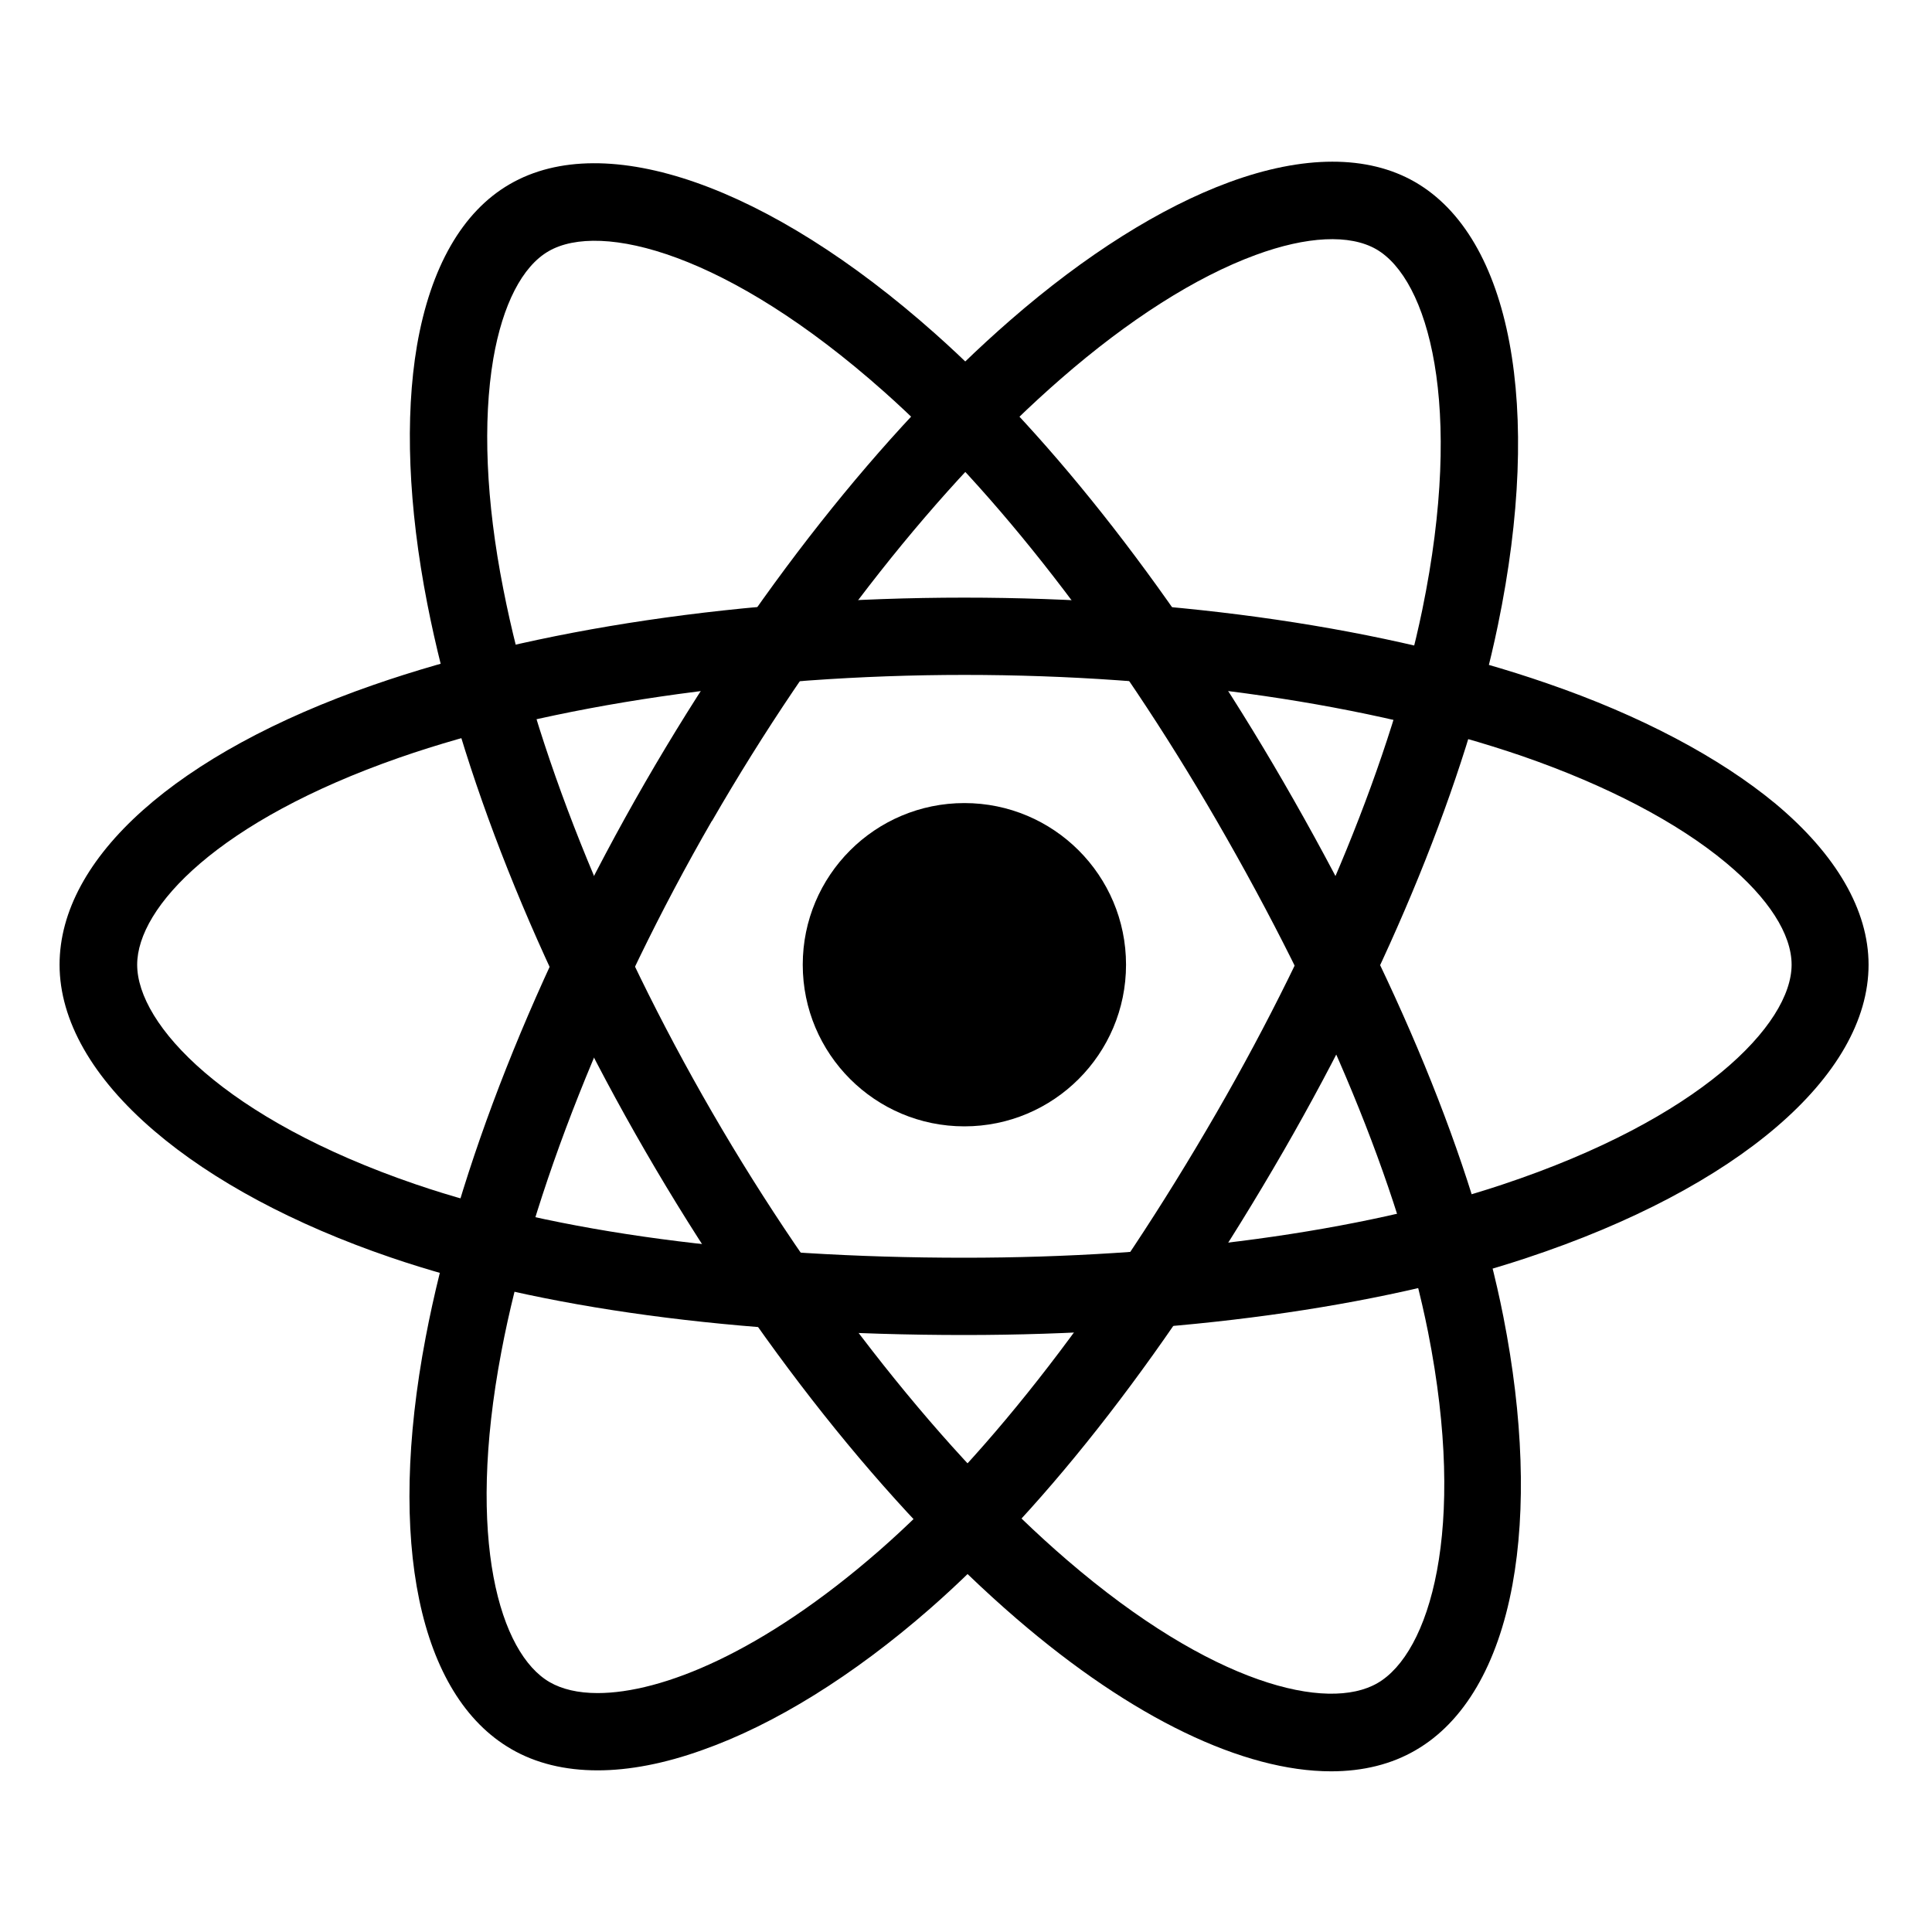
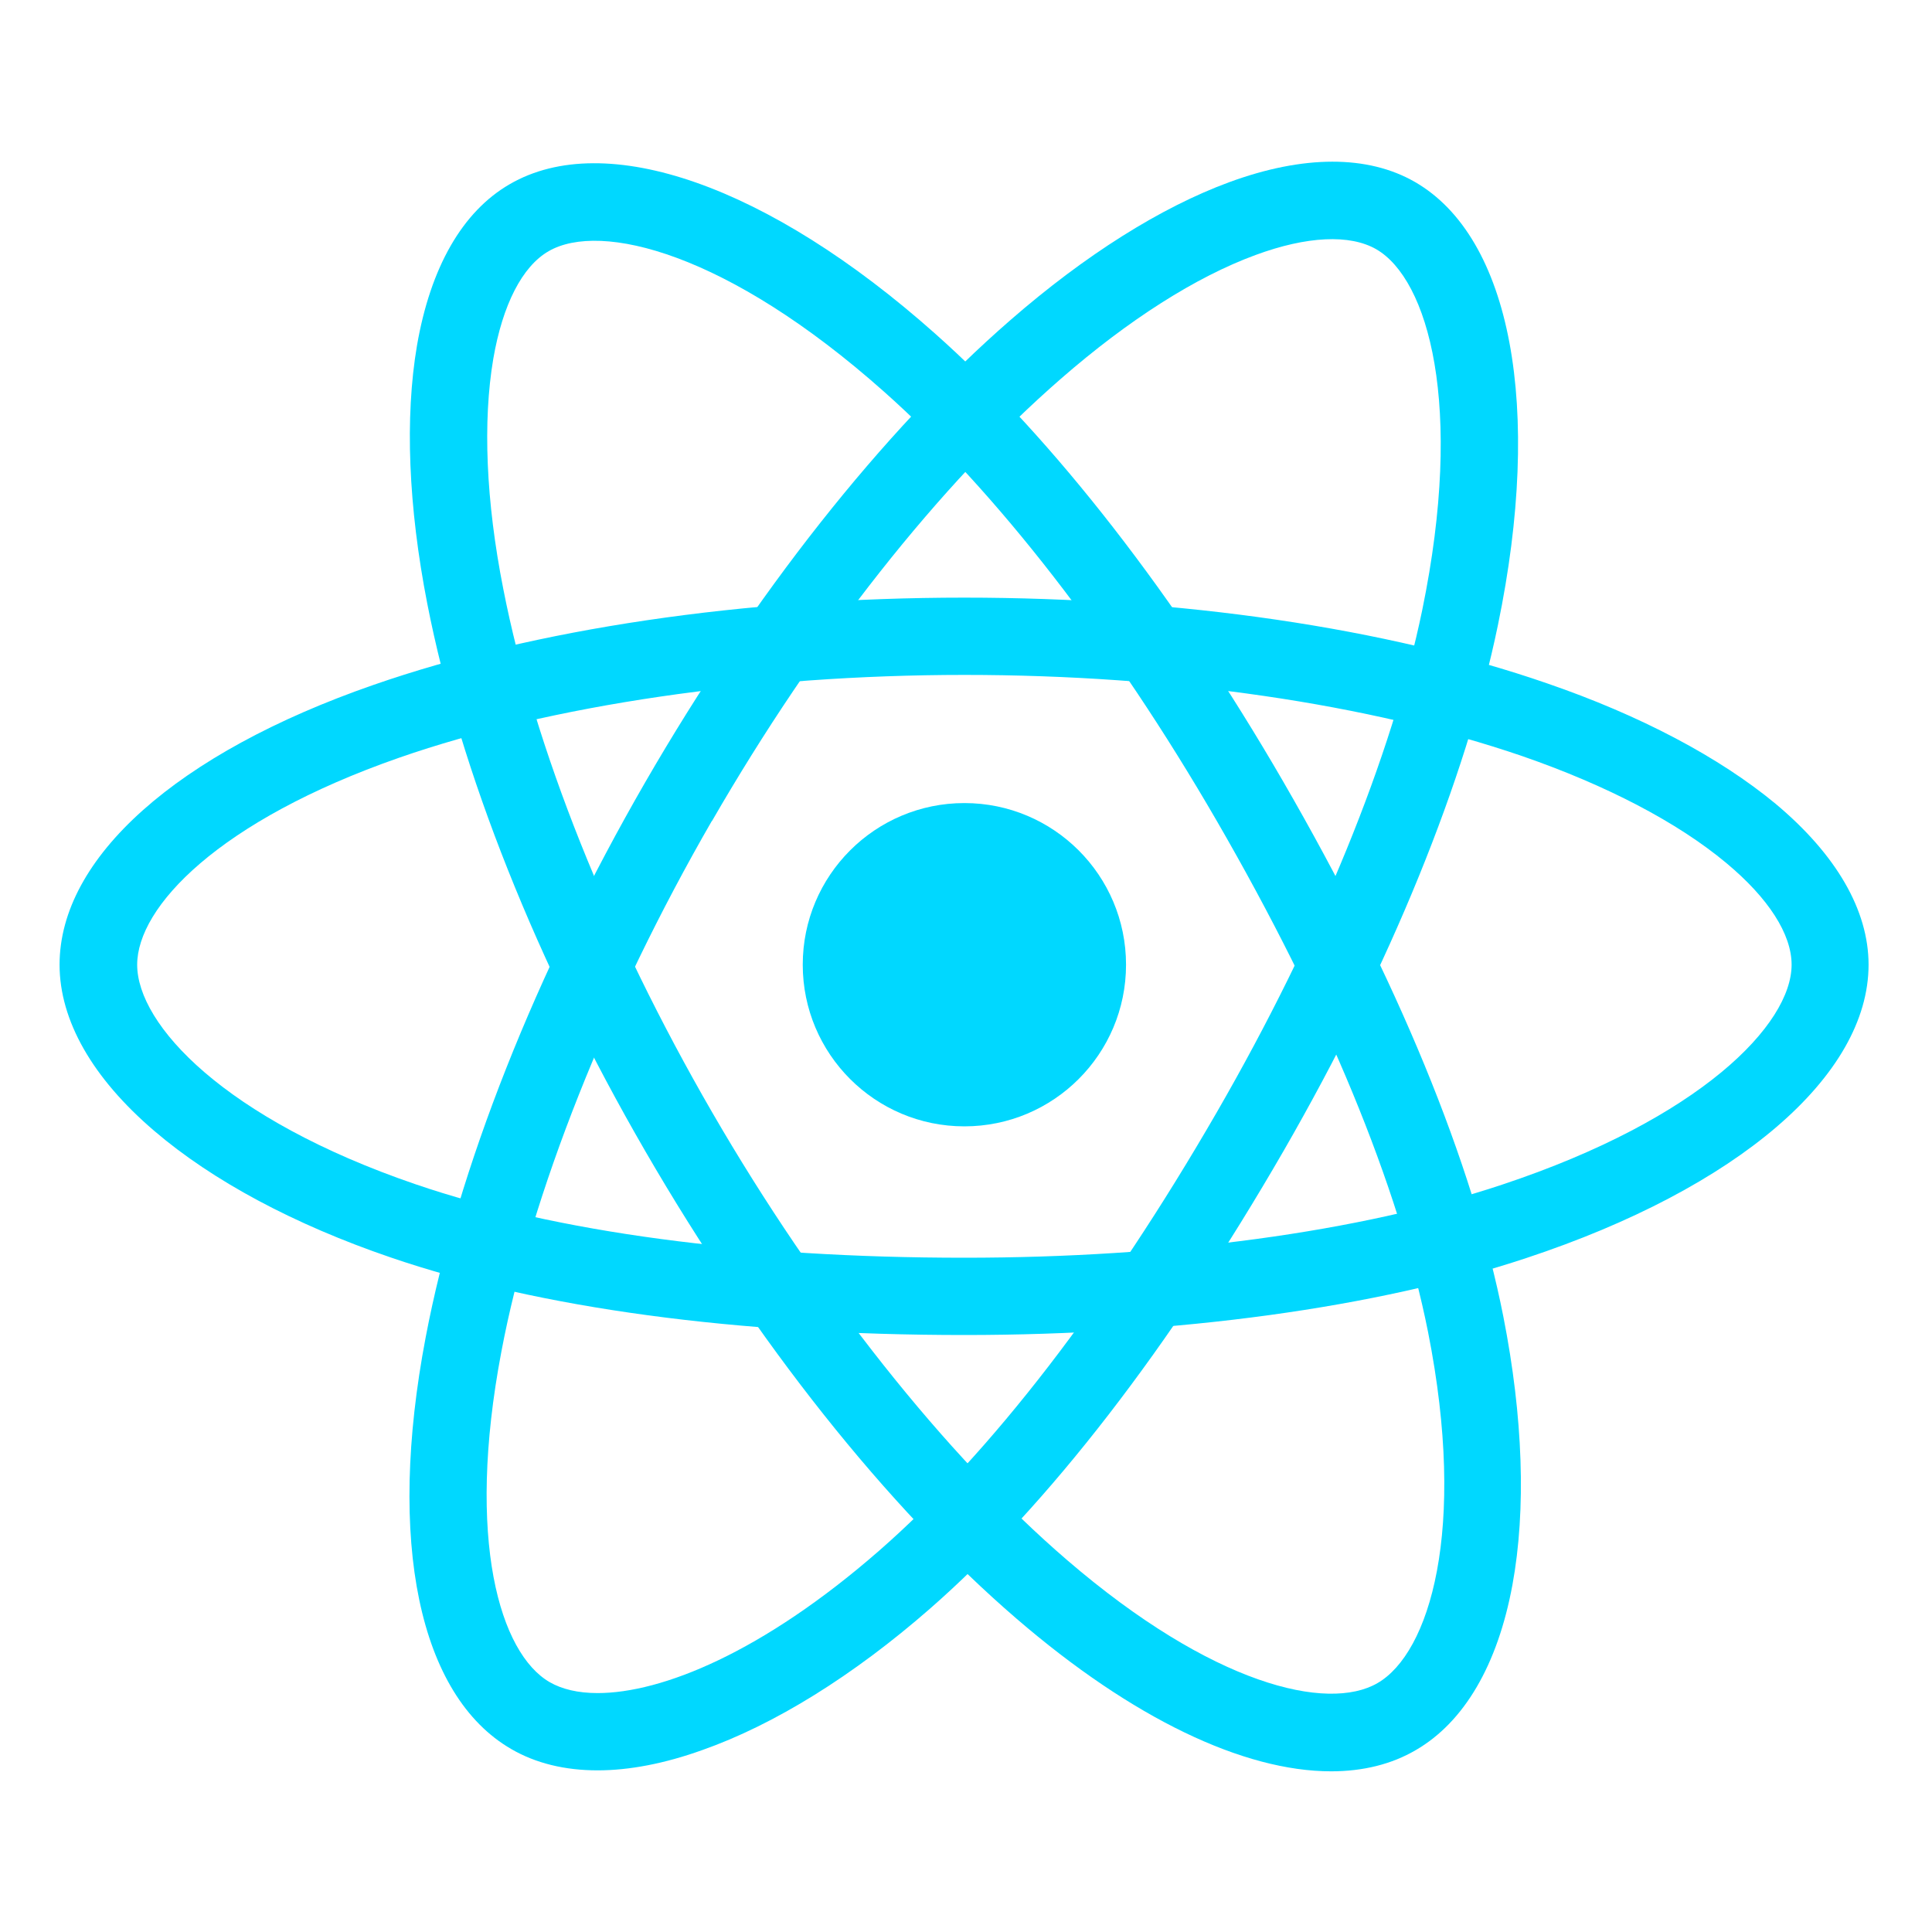
- <svg xmlns="http://www.w3.org/2000/svg" id="Layer_2" style="enable-background:new 0 0 600 600;" version="1.1" viewBox="0 0 600 600" xml:space="preserve">
+ <svg xmlns="http://www.w3.org/2000/svg" id="Layer_2" viewBox="0 0 600 600">
+   <style>.st0{fill:#00D8FF;}</style>
  <circle class="st0" cx="299.5" cy="299.6" r="50.2" />
-   <g>
-     <path class="st0" d="M299.5,414.6c-70.5,0-132.1-8.3-178.2-24.1c-29.9-10.2-55.3-23.8-73.4-39.3c-19.2-16.4-29.4-34.3-29.4-51.6   c0-33.2,36.4-65.7,97.5-86.9c50-17.4,115.2-27.1,183.4-27.1c67,0,131.3,9.4,181,26.6c29.1,10,53.6,23,71,37.4   c18.9,15.8,28.9,33.1,28.9,50c0,34.5-40.7,69.4-106.3,91.1C427.6,406.1,365.6,414.6,299.5,414.6z M299.5,209.6   c-64.7,0-128.7,9.4-175.5,25.7c-56.2,19.6-81.4,46.4-81.4,64.3c0,18.6,27.1,47.9,86.5,68.2c43.6,14.9,102.6,22.8,170.4,22.8   c63.6,0,122.9-8,167-22.7c61.7-20.5,89.9-49.8,89.9-68.3c0-9.5-7.2-20.7-20.3-31.6c-15.1-12.6-37.1-24.1-63.4-33.2   C425.4,218.6,363.9,209.6,299.5,209.6z" />
-   </g>
-   <g>
-     <path class="st0" d="M185.6,549.8c-10.2,0-19.2-2.2-26.8-6.6c-28.7-16.6-38.7-64.4-26.6-127.9c9.9-52.1,34.1-113.3,68.2-172.4   c33.5-58,73.7-109,113.4-143.5c23.2-20.2,46.7-35,67.9-42.8c23.1-8.5,43.1-8.5,57.7-0.1c29.9,17.2,39.8,70,25.8,137.6   c-9.9,48-33.5,105.9-66.5,163.2c-35.2,61-73.2,110.2-109.9,142.3c-23.8,20.8-48.3,36-70.7,43.9   C206.4,547.7,195.4,549.8,185.6,549.8z M210.7,248.9l10.4,6c-32.3,56-56.2,116.1-65.4,164.9c-11.1,58.5-0.4,93.7,15,102.6   c3.8,2.2,8.8,3.4,14.9,3.4c19.9,0,51.2-12.6,87.4-44.2c34.7-30.3,71-77.5,104.9-136.2c31.8-55.1,54.4-110.5,63.8-156   c13.1-63.7,1.8-102.7-14.3-112c-8.2-4.7-21.5-4.1-37.5,1.8c-18.5,6.8-39.4,20.1-60.4,38.4c-37.7,32.8-76.2,81.6-108.4,137.4   L210.7,248.9z" />
-   </g>
-   <g>
-     <path class="st0" d="M413.4,550.1c-27.2,0-61.7-16.4-97.7-47.4c-40.2-34.6-81.1-86.1-115.3-145.2v0c-33.6-58-57.6-118.3-67.7-170   c-5.9-30.2-7-57.9-3.2-80.2c4.2-24.3,14.1-41.6,28.8-50.1c29.8-17.3,80.5,0.5,132.1,46.4c36.6,32.5,75,81.9,108.1,139.1   c35.3,61,59,118.5,68.4,166.3c6.1,31,7.1,59.8,2.8,83.2c-4.6,24.9-15,42.6-30,51.3C432.2,547.9,423.3,550.1,413.4,550.1z    M221.2,345.5c32.4,56,72.6,106.7,110.2,139c45.1,38.8,80.9,47.2,96.4,38.2c16.1-9.3,27.9-47.4,15.7-109   c-9-45.2-31.7-100.2-65.7-158.9c-31.9-55.1-68.6-102.4-103.3-133.2C225.9,78.4,186.5,68.7,170.4,78c-8.2,4.7-14.3,16.6-17.2,33.4   c-3.3,19.4-2.3,44.2,3.1,71.5C165.9,232,188.9,289.7,221.2,345.5L221.2,345.5z" />
-   </g>
+   <path class="st0" d="M299.5 414.6c-70.5 0-132.1-8.3-178.2-24.1-29.9-10.2-55.3-23.8-73.4-39.3-19.2-16.4-29.4-34.3-29.4-51.6 0-33.2 36.4-65.7 97.5-86.9 50-17.4 115.2-27.1 183.4-27.1 67 0 131.3 9.4 181 26.6 29.1 10 53.6 23 71 37.4 18.9 15.8 28.9 33.1 28.9 50 0 34.5-40.7 69.4-106.3 91.1-46.4 15.4-108.4 23.9-174.5 23.9zm0-205c-64.7 0-128.7 9.4-175.5 25.7-56.2 19.6-81.4 46.4-81.4 64.3 0 18.6 27.1 47.9 86.5 68.2 43.6 14.9 102.6 22.8 170.4 22.8 63.6 0 122.9-8 167-22.7 61.7-20.5 89.9-49.8 89.9-68.3 0-9.5-7.2-20.7-20.3-31.6-15.1-12.6-37.1-24.1-63.4-33.2-47.3-16.2-108.8-25.2-173.2-25.2z" />
+   <path class="st0" d="M185.6 549.8c-10.2 0-19.2-2.2-26.8-6.6-28.7-16.6-38.7-64.4-26.6-127.9 9.9-52.1 34.1-113.3 68.2-172.4 33.5-58 73.7-109 113.4-143.5 23.2-20.2 46.7-35 67.9-42.8 23.1-8.5 43.1-8.5 57.7-.1 29.9 17.2 39.8 70 25.8 137.6-9.9 48-33.5 105.9-66.5 163.2-35.2 61-73.2 110.2-109.9 142.3-23.8 20.8-48.3 36-70.7 43.9-11.7 4.2-22.7 6.3-32.5 6.3zm25.1-300.9l10.4 6c-32.3 56-56.2 116.1-65.4 164.9-11.1 58.5-.4 93.7 15 102.6 3.8 2.2 8.8 3.4 14.9 3.4 19.9 0 51.2-12.6 87.4-44.2 34.7-30.3 71-77.5 104.9-136.2 31.8-55.1 54.4-110.5 63.8-156 13.1-63.7 1.8-102.7-14.3-112-8.2-4.7-21.5-4.1-37.5 1.8-18.5 6.8-39.4 20.1-60.4 38.4-37.7 32.8-76.2 81.6-108.4 137.4l-10.4-6.1z" />
+   <path class="st0" d="M413.4 550.1c-27.2 0-61.7-16.4-97.7-47.4-40.2-34.6-81.1-86.1-115.3-145.2-33.6-58-57.6-118.3-67.7-170-5.9-30.2-7-57.9-3.2-80.2 4.2-24.3 14.1-41.6 28.8-50.1 29.8-17.3 80.5.5 132.1 46.4 36.6 32.5 75 81.9 108.1 139.1 35.3 61 59 118.5 68.4 166.3 6.1 31 7.1 59.8 2.8 83.2-4.6 24.9-15 42.6-30 51.3-7.5 4.4-16.4 6.6-26.3 6.6zM221.2 345.5c32.4 56 72.6 106.7 110.2 139 45.1 38.8 80.9 47.2 96.4 38.2 16.1-9.3 27.9-47.4 15.7-109-9-45.2-31.7-100.2-65.7-158.9-31.9-55.1-68.6-102.4-103.3-133.2-48.6-43.2-88-52.9-104.1-43.6-8.2 4.7-14.3 16.6-17.2 33.4-3.3 19.4-2.3 44.2 3.1 71.5 9.6 49.1 32.6 106.8 64.9 162.6z" />
</svg>
